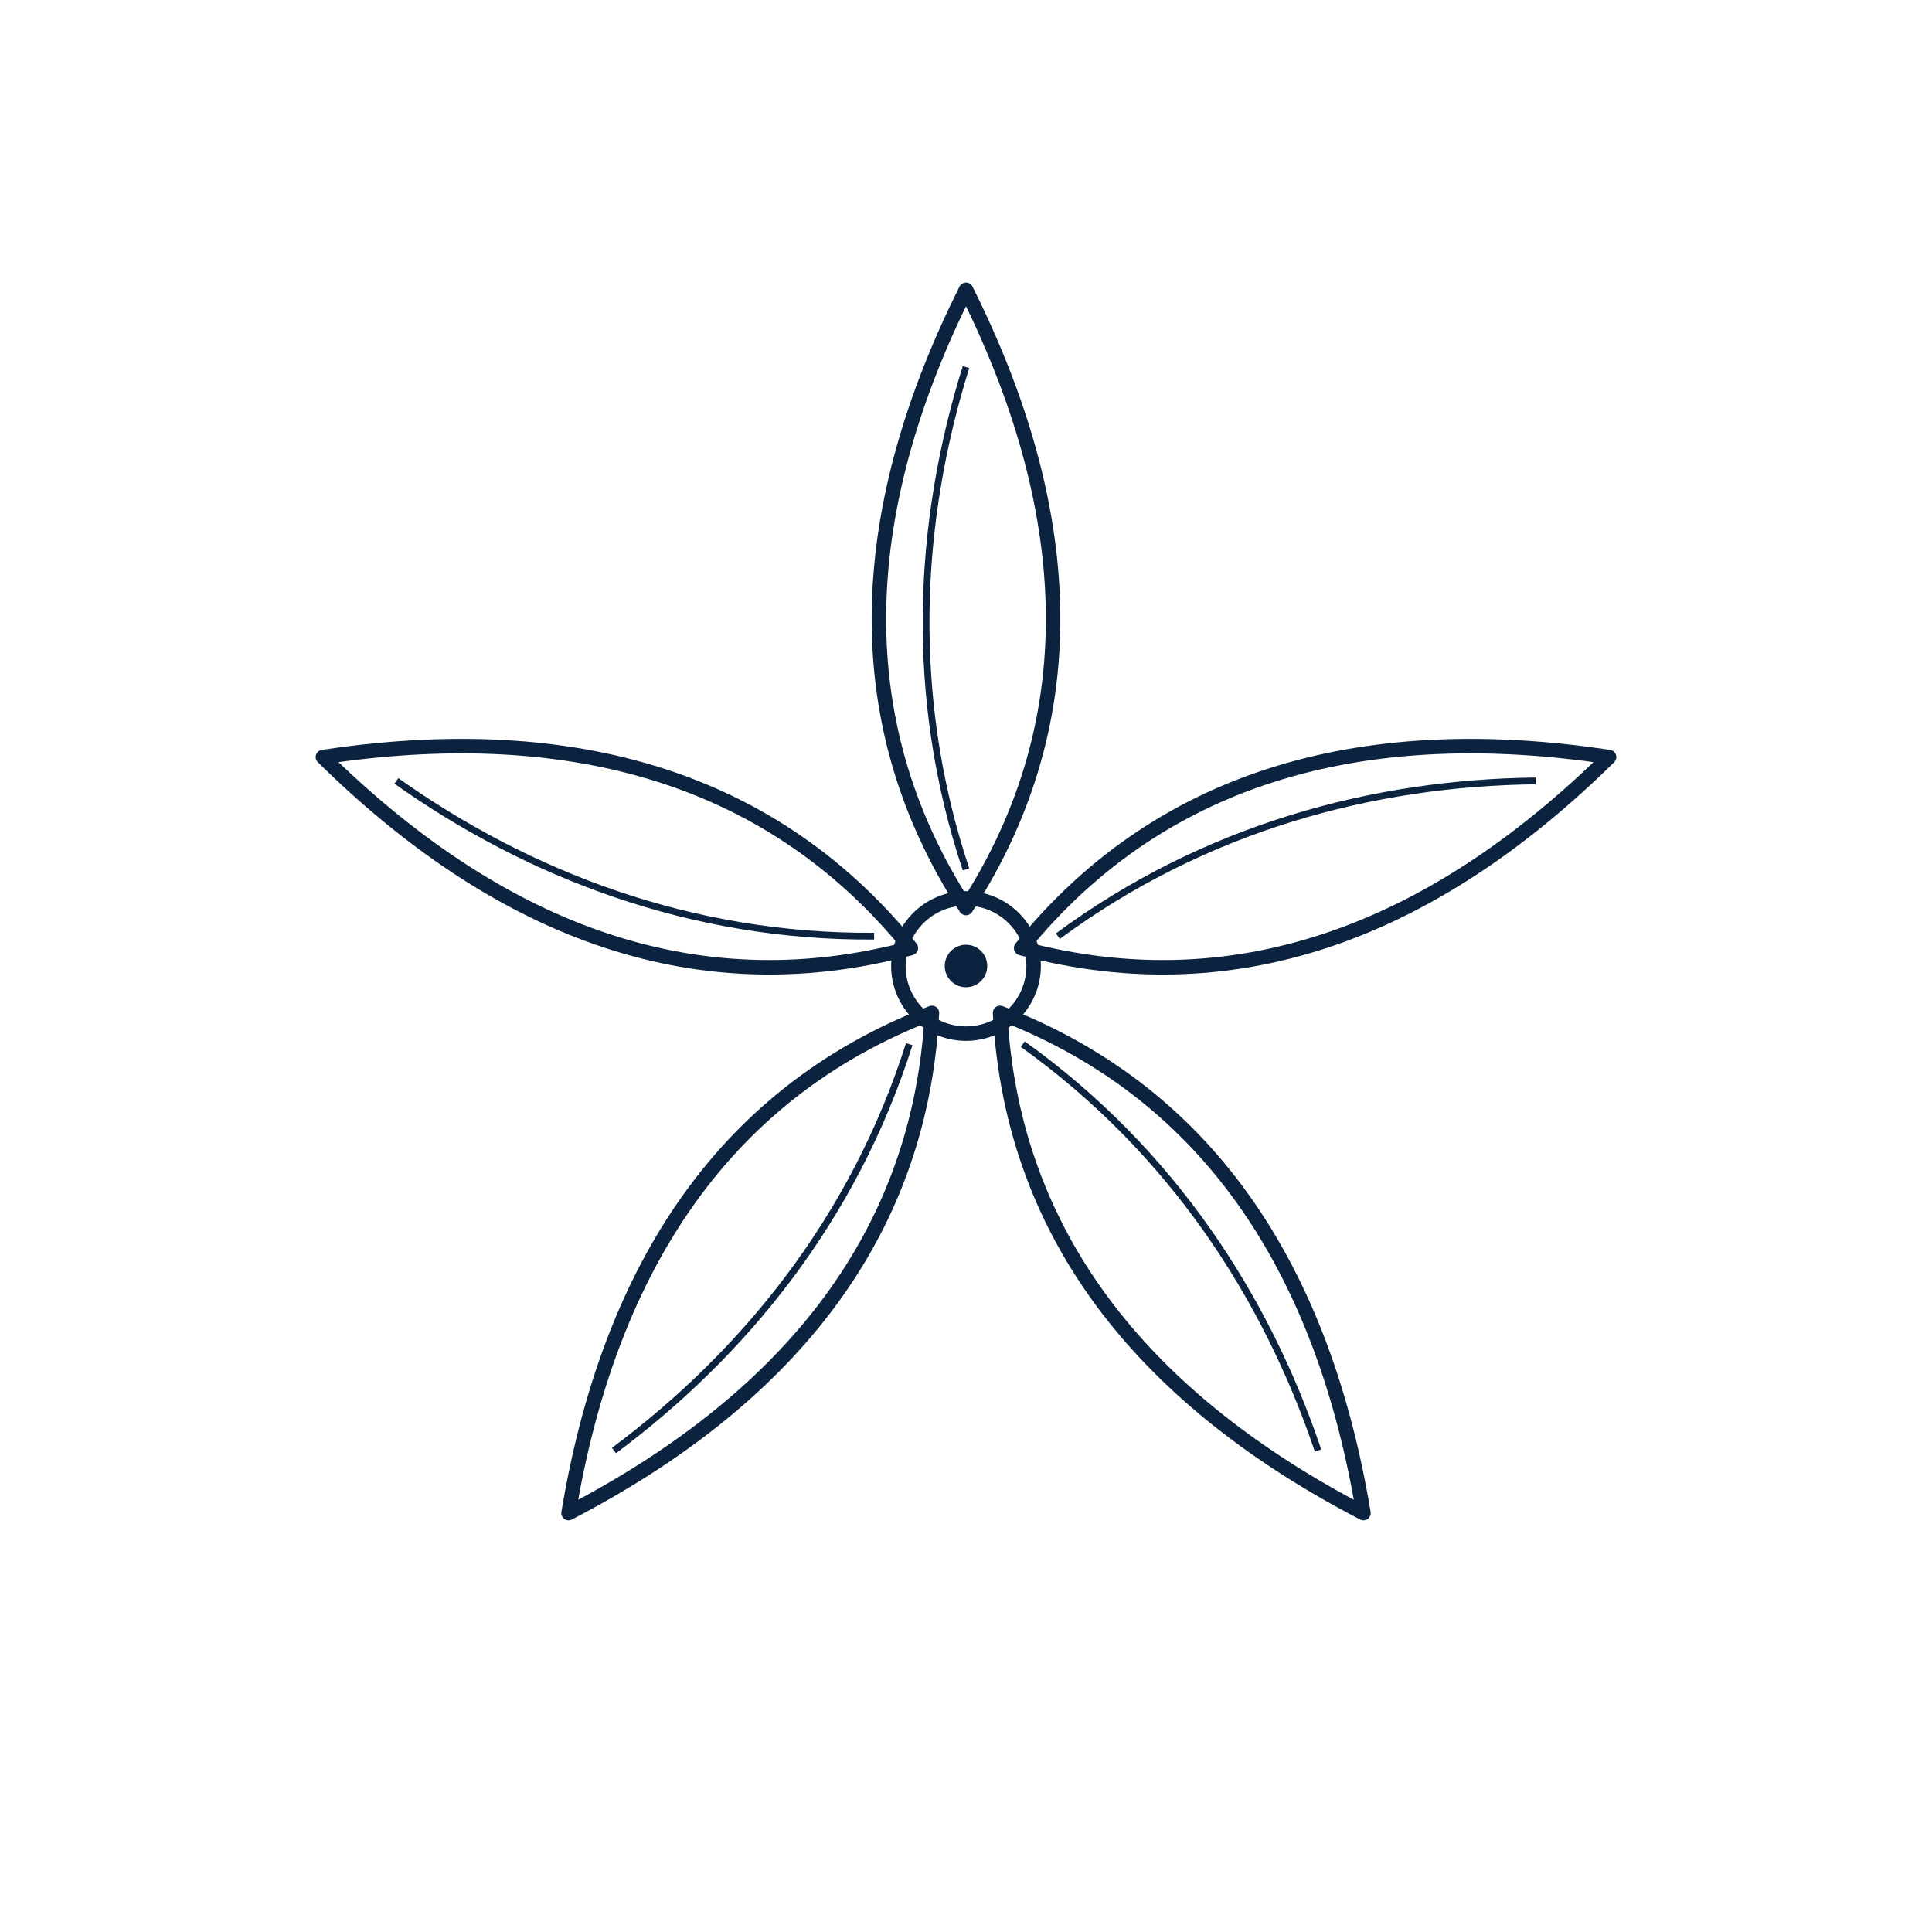
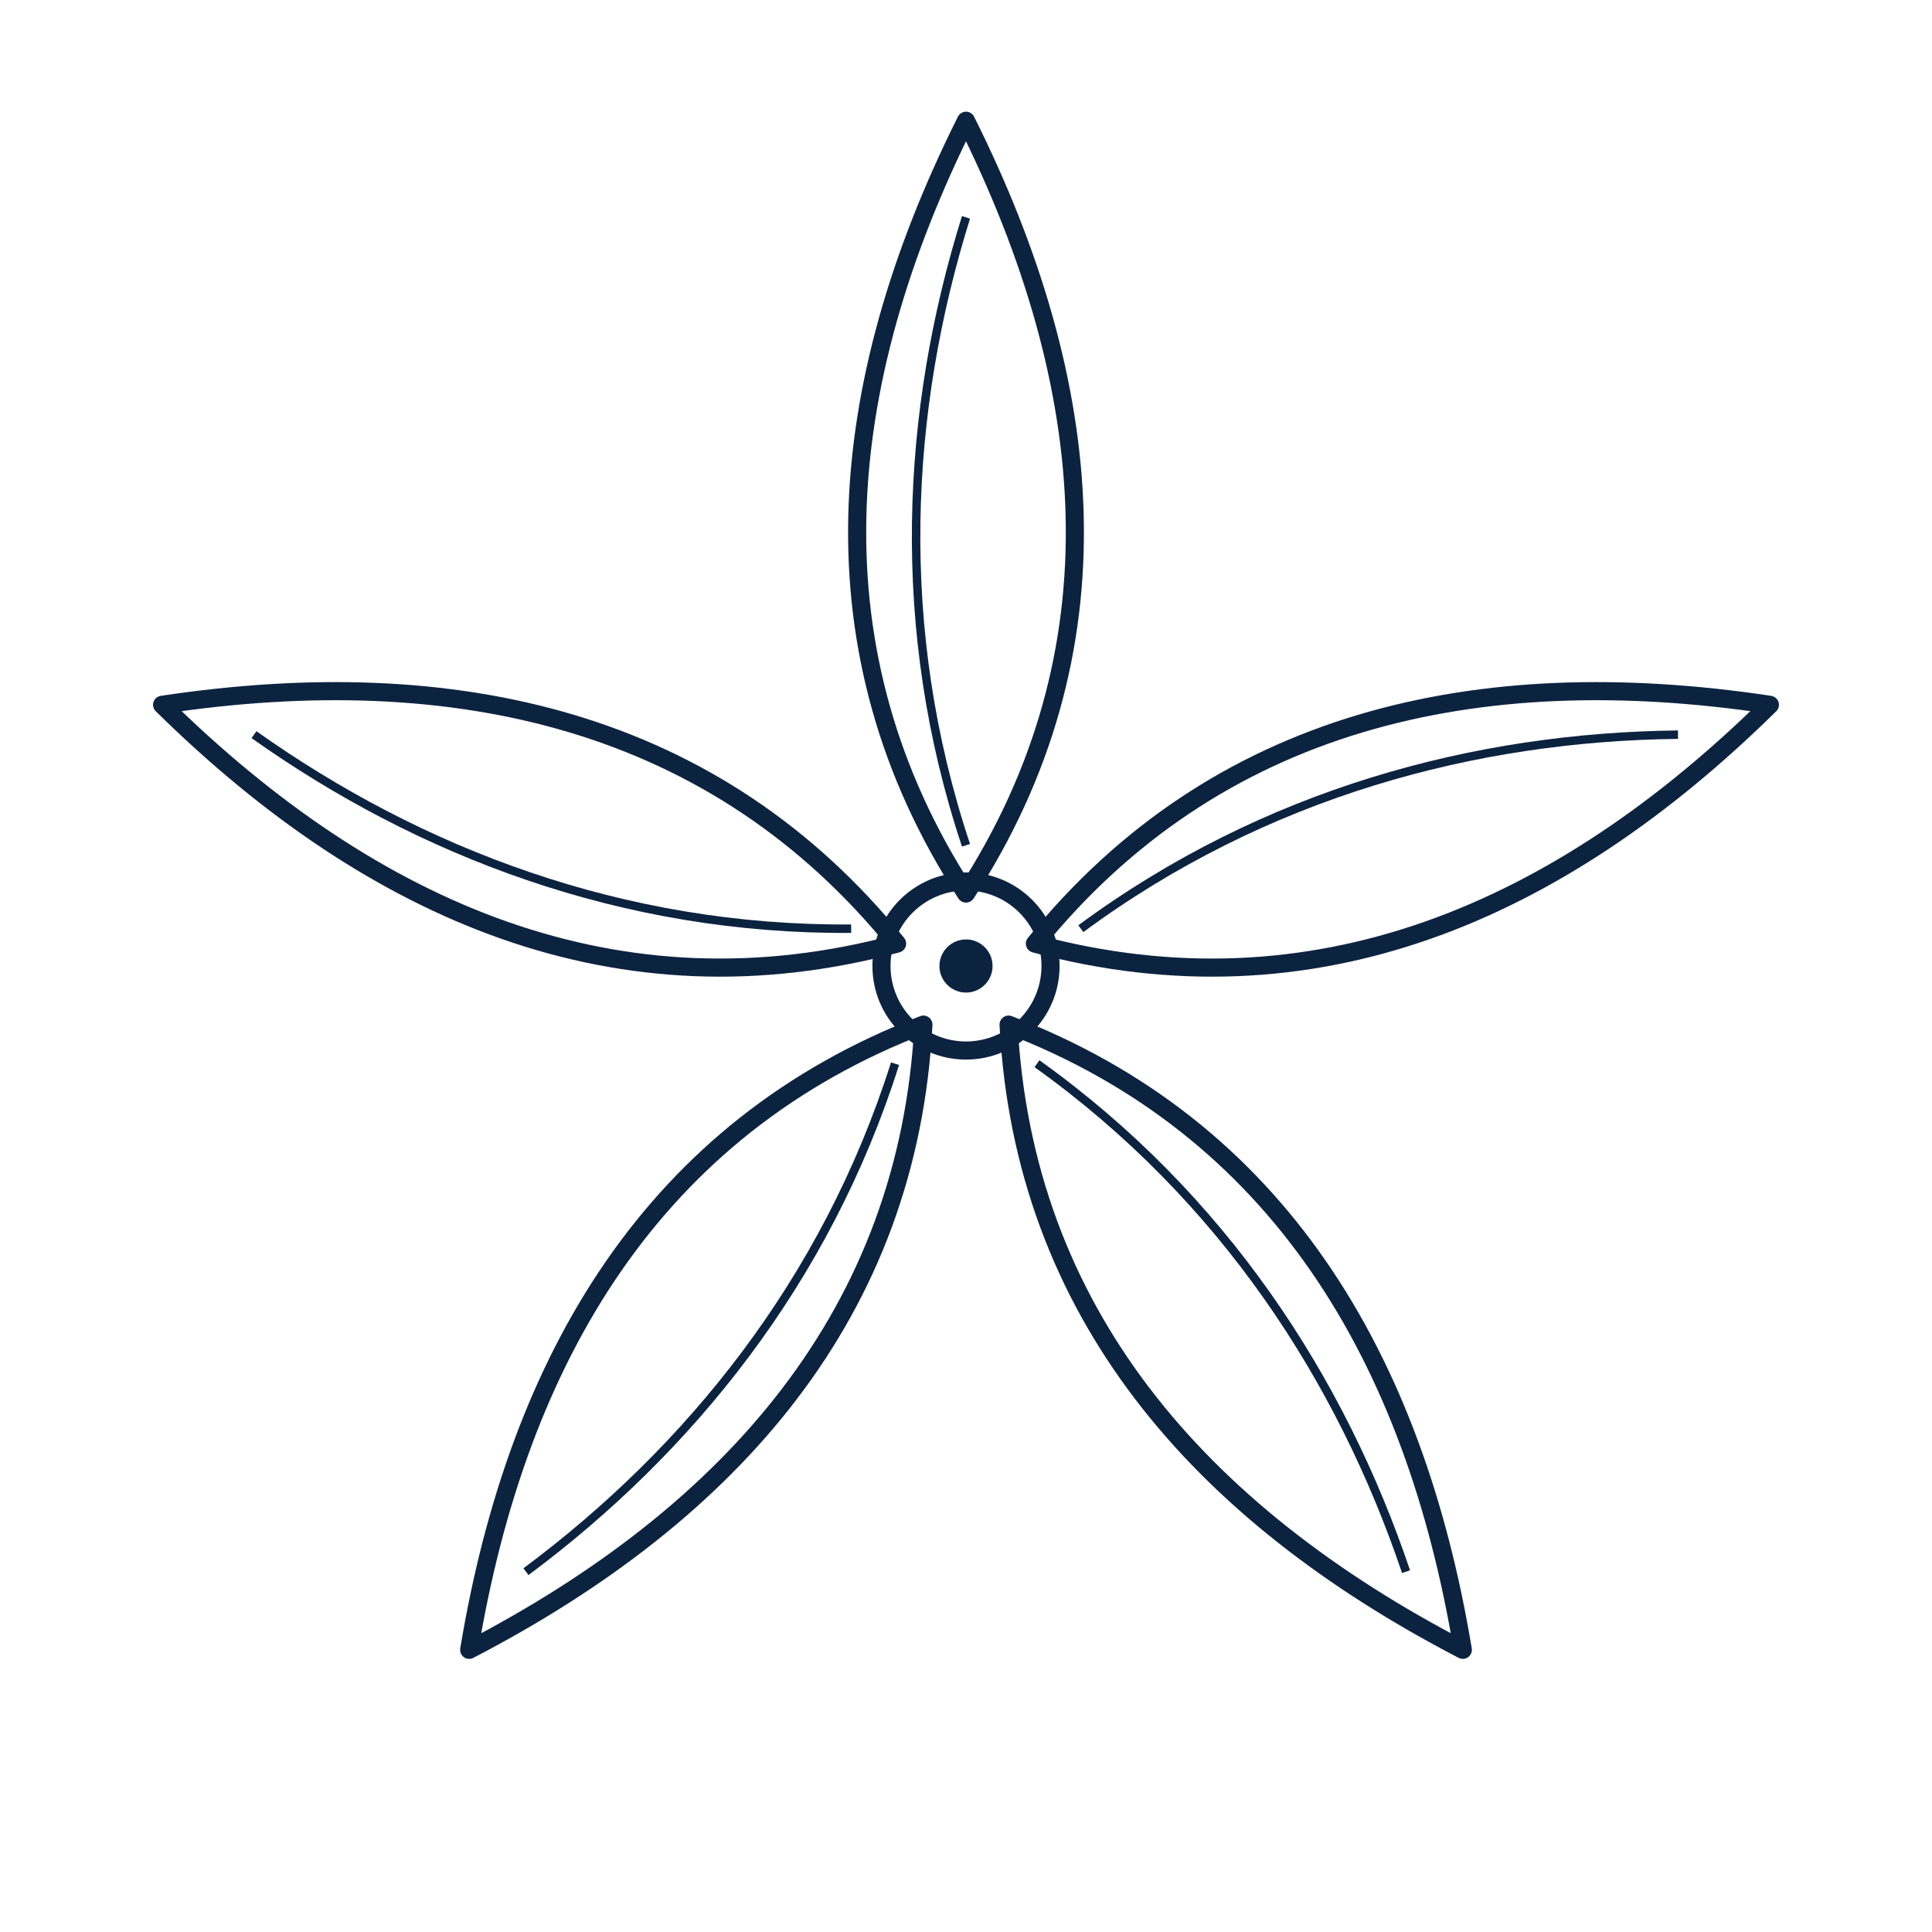
- <svg xmlns="http://www.w3.org/2000/svg" xmlns:xlink="http://www.w3.org/1999/xlink" viewBox="0 0 200 200" fill="none">
+ <svg xmlns="http://www.w3.org/2000/svg" xmlns:xlink="http://www.w3.org/1999/xlink" viewBox="20 20 160 160" fill="none">
  <g stroke="#0C2340" stroke-width="1.5" stroke-linejoin="round">
    <g transform="translate(100,100)">
      <g id="petal-group">
        <path d="M0,-6 C -13,-26 -11,-48 0,-70 C 11,-48 13,-26 0,-6 Z" />
        <path d="M0,-10 C -6,-28 -5,-46 0,-62" stroke-width="0.7" />
      </g>
      <use href="#petal-group" xlink:href="#petal-group" transform="rotate(72)" />
      <use href="#petal-group" xlink:href="#petal-group" transform="rotate(144)" />
      <use href="#petal-group" xlink:href="#petal-group" transform="rotate(216)" />
      <use href="#petal-group" xlink:href="#petal-group" transform="rotate(288)" />
      <circle r="7" stroke-width="1.5" />
      <circle r="2.2" fill="#0C2340" stroke="none" />
    </g>
  </g>
</svg>
